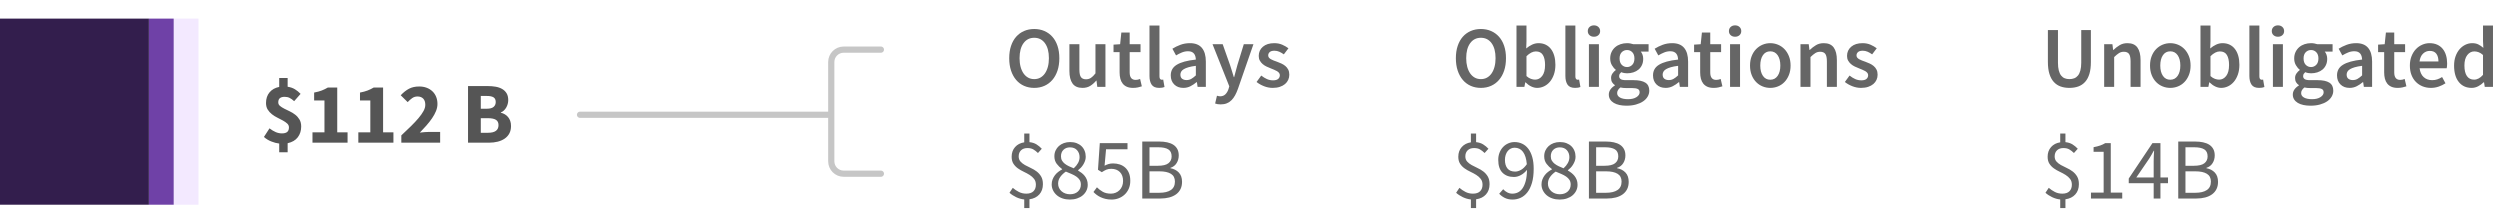
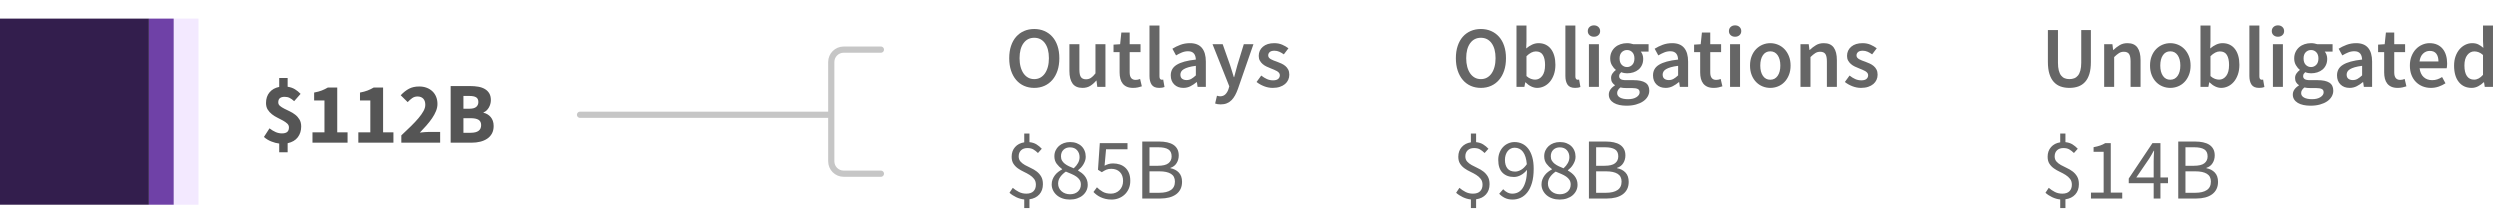
<svg xmlns="http://www.w3.org/2000/svg" width="403px" height="36px" viewBox="0 0 403 36" version="1.1">
  <g id="Viz-3-(v2)" stroke="none" stroke-width="1" fill="none" fill-rule="evenodd">
    <g id="Viz-3---SVG-Export-Outline" transform="translate(-279, -1696)">
      <g id="08.-phase-3.5-general" transform="translate(279, 1696)">
        <path d="M166.718,14.168 C167.315,14.168 167.861,14.058 168.356,13.839 C168.851,13.62 169.278,13.302 169.637,12.887 C169.996,12.472 170.274,11.97 170.47,11.382 C170.666,10.794 170.764,10.127 170.764,9.38 C170.764,8.643 170.666,7.982 170.47,7.399 C170.274,6.816 169.996,6.323 169.637,5.922 C169.278,5.521 168.851,5.213 168.356,4.998 C167.861,4.783 167.315,4.676 166.718,4.676 C166.121,4.676 165.575,4.783 165.08,4.998 C164.585,5.213 164.161,5.521 163.806,5.922 C163.451,6.323 163.176,6.816 162.98,7.399 C162.784,7.982 162.686,8.643 162.686,9.38 C162.686,10.127 162.784,10.794 162.98,11.382 C163.176,11.97 163.451,12.472 163.806,12.887 C164.161,13.302 164.585,13.62 165.08,13.839 C165.575,14.058 166.121,14.168 166.718,14.168 Z M166.718,12.754 C166.354,12.754 166.027,12.675 165.738,12.516 C165.449,12.357 165.201,12.131 164.996,11.837 C164.791,11.543 164.632,11.188 164.52,10.773 C164.408,10.358 164.352,9.893 164.352,9.38 C164.352,8.353 164.564,7.548 164.989,6.965 C165.414,6.382 165.99,6.09 166.718,6.09 C167.446,6.09 168.022,6.382 168.447,6.965 C168.872,7.548 169.084,8.353 169.084,9.38 C169.084,9.893 169.028,10.358 168.916,10.773 C168.804,11.188 168.645,11.543 168.44,11.837 C168.235,12.131 167.987,12.357 167.698,12.516 C167.409,12.675 167.082,12.754 166.718,12.754 Z M174.502,14.168 C174.978,14.168 175.391,14.061 175.741,13.846 C176.091,13.631 176.415,13.347 176.714,12.992 L176.714,12.992 L176.756,12.992 L176.882,14 L178.198,14 L178.198,7.126 L176.588,7.126 L176.588,11.83 C176.327,12.166 176.082,12.409 175.853,12.558 C175.624,12.707 175.361,12.782 175.062,12.782 C174.689,12.782 174.418,12.665 174.25,12.432 C174.082,12.199 173.998,11.797 173.998,11.228 L173.998,11.228 L173.998,7.126 L172.388,7.126 L172.388,11.438 C172.388,12.315 172.556,12.99 172.892,13.461 C173.228,13.932 173.765,14.168 174.502,14.168 Z M182.664,14.168 C182.935,14.168 183.189,14.142 183.427,14.091 C183.665,14.04 183.877,13.981 184.064,13.916 L184.064,13.916 L183.784,12.726 C183.681,12.773 183.567,12.81 183.441,12.838 C183.315,12.866 183.191,12.88 183.07,12.88 C182.426,12.88 182.104,12.479 182.104,11.676 L182.104,11.676 L182.104,8.4 L183.854,8.4 L183.854,7.126 L182.104,7.126 L182.104,5.25 L180.76,5.25 L180.564,7.126 L179.5,7.196 L179.5,8.4 L180.48,8.4 L180.48,11.676 C180.48,12.049 180.52,12.388 180.599,12.691 C180.678,12.994 180.804,13.256 180.977,13.475 C181.15,13.694 181.374,13.865 181.649,13.986 C181.924,14.107 182.263,14.168 182.664,14.168 Z M186.864,14.168 C187.219,14.168 187.503,14.121 187.718,14.028 L187.718,14.028 L187.508,12.824 C187.443,12.843 187.394,12.852 187.361,12.852 L187.361,12.852 L187.256,12.852 C187.172,12.852 187.093,12.812 187.018,12.733 C186.943,12.654 186.906,12.516 186.906,12.32 L186.906,12.32 L186.906,4.116 L185.296,4.116 L185.296,12.236 C185.296,12.833 185.413,13.305 185.646,13.65 C185.879,13.995 186.285,14.168 186.864,14.168 Z M190.756,14.168 C191.167,14.168 191.547,14.079 191.897,13.902 C192.247,13.725 192.576,13.505 192.884,13.244 L192.884,13.244 L192.94,13.244 L193.052,14 L194.382,14 L194.382,9.926 C194.382,8.965 194.17,8.23 193.745,7.721 C193.32,7.212 192.679,6.958 191.82,6.958 C191.269,6.958 190.756,7.047 190.28,7.224 C189.804,7.401 189.375,7.611 188.992,7.854 L188.992,7.854 L189.58,8.932 C189.888,8.745 190.203,8.587 190.525,8.456 C190.847,8.325 191.176,8.26 191.512,8.26 C191.745,8.26 191.941,8.295 192.1,8.365 C192.259,8.435 192.387,8.533 192.485,8.659 C192.583,8.785 192.653,8.93 192.695,9.093 C192.737,9.256 192.763,9.427 192.772,9.604 C192.063,9.679 191.454,9.786 190.945,9.926 C190.436,10.066 190.016,10.239 189.685,10.444 C189.354,10.649 189.111,10.894 188.957,11.179 C188.803,11.464 188.726,11.788 188.726,12.152 C188.726,12.759 188.913,13.246 189.286,13.615 C189.659,13.984 190.149,14.168 190.756,14.168 Z M191.274,12.908 C190.985,12.908 190.747,12.838 190.56,12.698 C190.373,12.558 190.28,12.334 190.28,12.026 C190.28,11.858 190.322,11.699 190.406,11.55 C190.49,11.401 190.63,11.268 190.826,11.151 C191.022,11.034 191.279,10.929 191.596,10.836 C191.913,10.743 192.305,10.668 192.772,10.612 L192.772,10.612 L192.772,12.152 C192.511,12.395 192.266,12.581 192.037,12.712 C191.808,12.843 191.554,12.908 191.274,12.908 Z M196.776,16.828 C197.149,16.828 197.478,16.77 197.763,16.653 C198.048,16.536 198.3,16.368 198.519,16.149 C198.738,15.93 198.932,15.666 199.1,15.358 C199.268,15.05 199.422,14.7 199.562,14.308 L199.562,14.308 L202.054,7.126 L200.5,7.126 L199.464,10.5 C199.38,10.808 199.294,11.128 199.205,11.459 C199.116,11.79 199.03,12.115 198.946,12.432 L198.946,12.432 L198.89,12.432 C198.787,12.105 198.687,11.776 198.589,11.445 C198.491,11.114 198.391,10.799 198.288,10.5 L198.288,10.5 L197.098,7.126 L195.46,7.126 L198.162,13.916 L198.036,14.35 C197.924,14.695 197.758,14.978 197.539,15.197 C197.32,15.416 197.028,15.526 196.664,15.526 C196.58,15.526 196.494,15.514 196.405,15.491 C196.316,15.468 196.239,15.447 196.174,15.428 L196.174,15.428 L195.88,16.688 C196.011,16.735 196.146,16.77 196.286,16.793 C196.426,16.816 196.589,16.828 196.776,16.828 Z M205.162,14.168 C205.591,14.168 205.974,14.112 206.31,14 C206.646,13.888 206.926,13.736 207.15,13.545 C207.374,13.354 207.544,13.13 207.661,12.873 C207.778,12.616 207.836,12.339 207.836,12.04 C207.836,11.723 207.778,11.45 207.661,11.221 C207.544,10.992 207.39,10.799 207.199,10.64 C207.008,10.481 206.795,10.348 206.562,10.241 C206.329,10.134 206.095,10.038 205.862,9.954 C205.675,9.889 205.496,9.823 205.323,9.758 C205.15,9.693 204.999,9.623 204.868,9.548 C204.737,9.473 204.632,9.387 204.553,9.289 C204.474,9.191 204.434,9.072 204.434,8.932 C204.434,8.717 204.516,8.538 204.679,8.393 C204.842,8.248 205.097,8.176 205.442,8.176 C205.713,8.176 205.972,8.23 206.219,8.337 C206.466,8.444 206.711,8.587 206.954,8.764 L206.954,8.764 L207.696,7.784 C207.416,7.569 207.085,7.378 206.702,7.21 C206.319,7.042 205.89,6.958 205.414,6.958 C204.639,6.958 204.028,7.149 203.58,7.532 C203.132,7.915 202.908,8.409 202.908,9.016 C202.908,9.305 202.966,9.555 203.083,9.765 C203.2,9.975 203.349,10.159 203.531,10.318 C203.713,10.477 203.921,10.612 204.154,10.724 C204.387,10.836 204.616,10.934 204.84,11.018 C205.017,11.093 205.195,11.165 205.372,11.235 C205.549,11.305 205.708,11.382 205.848,11.466 C205.988,11.55 206.1,11.646 206.184,11.753 C206.268,11.86 206.31,11.984 206.31,12.124 C206.31,12.367 206.221,12.565 206.044,12.719 C205.867,12.873 205.591,12.95 205.218,12.95 C204.863,12.95 204.534,12.882 204.231,12.747 C203.928,12.612 203.622,12.423 203.314,12.18 L203.314,12.18 L202.558,13.216 C202.894,13.487 203.293,13.713 203.755,13.895 C204.217,14.077 204.686,14.168 205.162,14.168 Z M165.948,33.54 L165.948,32.126 C166.62,32.033 167.15,31.771 167.537,31.342 C167.924,30.913 168.118,30.362 168.118,29.69 C168.118,29.186 168.022,28.773 167.831,28.451 C167.64,28.129 167.399,27.858 167.11,27.639 C166.821,27.42 166.506,27.233 166.165,27.079 C165.824,26.925 165.509,26.766 165.22,26.603 C164.931,26.44 164.69,26.251 164.499,26.036 C164.308,25.821 164.212,25.546 164.212,25.21 C164.212,24.799 164.338,24.473 164.59,24.23 C164.842,23.987 165.183,23.866 165.612,23.866 C165.995,23.866 166.31,23.936 166.557,24.076 C166.804,24.216 167.059,24.412 167.32,24.664 L167.32,24.664 L167.936,23.978 C167.684,23.707 167.402,23.474 167.089,23.278 C166.776,23.082 166.396,22.961 165.948,22.914 L165.948,22.914 L165.948,21.528 L165.108,21.528 L165.108,22.942 C164.492,23.035 164,23.29 163.631,23.705 C163.262,24.12 163.078,24.641 163.078,25.266 C163.078,25.723 163.174,26.099 163.365,26.393 C163.556,26.687 163.797,26.937 164.086,27.142 C164.375,27.347 164.69,27.529 165.031,27.688 C165.372,27.847 165.687,28.017 165.976,28.199 C166.265,28.381 166.506,28.596 166.697,28.843 C166.888,29.09 166.984,29.401 166.984,29.774 C166.984,30.213 166.856,30.563 166.599,30.824 C166.342,31.085 165.953,31.216 165.43,31.216 C165.001,31.216 164.606,31.125 164.247,30.943 C163.888,30.761 163.559,30.539 163.26,30.278 L163.26,30.278 L162.728,31.076 C163.027,31.347 163.386,31.582 163.806,31.783 C164.226,31.984 164.66,32.107 165.108,32.154 L165.108,32.154 L165.108,33.54 L165.948,33.54 Z M172.458,32.168 C172.887,32.168 173.279,32.107 173.634,31.986 C173.989,31.865 174.292,31.697 174.544,31.482 C174.796,31.267 174.992,31.015 175.132,30.726 C175.272,30.437 175.342,30.124 175.342,29.788 C175.342,29.489 175.298,29.223 175.209,28.99 C175.12,28.757 175.004,28.549 174.859,28.367 C174.714,28.185 174.549,28.022 174.362,27.877 C174.175,27.732 173.984,27.604 173.788,27.492 L173.788,27.492 L173.788,27.436 C173.928,27.333 174.07,27.207 174.215,27.058 C174.36,26.909 174.49,26.741 174.607,26.554 C174.724,26.367 174.822,26.167 174.901,25.952 C174.98,25.737 175.02,25.513 175.02,25.28 C175.02,24.935 174.962,24.615 174.845,24.321 C174.728,24.027 174.56,23.775 174.341,23.565 C174.122,23.355 173.858,23.192 173.55,23.075 C173.242,22.958 172.892,22.9 172.5,22.9 C172.136,22.9 171.8,22.956 171.492,23.068 C171.184,23.18 170.918,23.336 170.694,23.537 C170.47,23.738 170.293,23.978 170.162,24.258 C170.031,24.538 169.966,24.851 169.966,25.196 C169.966,25.672 170.092,26.076 170.344,26.407 C170.596,26.738 170.885,27.021 171.212,27.254 L171.212,27.254 L171.212,27.31 C170.997,27.422 170.79,27.555 170.589,27.709 C170.388,27.863 170.211,28.04 170.057,28.241 C169.903,28.442 169.777,28.666 169.679,28.913 C169.581,29.16 169.532,29.429 169.532,29.718 C169.532,30.073 169.607,30.399 169.756,30.698 C169.905,30.997 170.108,31.256 170.365,31.475 C170.622,31.694 170.93,31.865 171.289,31.986 C171.648,32.107 172.038,32.168 172.458,32.168 Z M173.088,27.128 C172.817,27.025 172.558,26.916 172.311,26.799 C172.064,26.682 171.844,26.549 171.653,26.4 C171.462,26.251 171.31,26.08 171.198,25.889 C171.086,25.698 171.03,25.467 171.03,25.196 C171.03,24.757 171.165,24.407 171.436,24.146 C171.707,23.885 172.052,23.754 172.472,23.754 C172.967,23.754 173.349,23.906 173.62,24.209 C173.891,24.512 174.026,24.888 174.026,25.336 C174.026,25.663 173.944,25.975 173.781,26.274 C173.618,26.573 173.387,26.857 173.088,27.128 Z M172.486,31.314 C172.215,31.314 171.963,31.272 171.73,31.188 C171.497,31.104 171.294,30.985 171.121,30.831 C170.948,30.677 170.813,30.497 170.715,30.292 C170.617,30.087 170.568,29.858 170.568,29.606 C170.568,29.195 170.687,28.829 170.925,28.507 C171.163,28.185 171.459,27.903 171.814,27.66 C172.131,27.791 172.437,27.919 172.731,28.045 C173.025,28.171 173.284,28.311 173.508,28.465 C173.732,28.619 173.909,28.799 174.04,29.004 C174.171,29.209 174.236,29.457 174.236,29.746 C174.236,30.213 174.075,30.591 173.753,30.88 C173.431,31.169 173.009,31.314 172.486,31.314 Z M179.192,32.168 C179.584,32.168 179.96,32.1 180.319,31.965 C180.678,31.83 180.998,31.634 181.278,31.377 C181.558,31.12 181.782,30.805 181.95,30.432 C182.118,30.059 182.202,29.629 182.202,29.144 C182.202,28.659 182.13,28.241 181.985,27.891 C181.84,27.541 181.642,27.252 181.39,27.023 C181.138,26.794 180.844,26.624 180.508,26.512 C180.172,26.4 179.813,26.344 179.43,26.344 C179.159,26.344 178.917,26.377 178.702,26.442 C178.487,26.507 178.273,26.596 178.058,26.708 L178.058,26.708 L178.296,24.062 L181.754,24.062 L181.754,23.068 L177.288,23.068 L176.994,27.366 L177.61,27.758 C177.881,27.581 178.126,27.445 178.345,27.352 C178.564,27.259 178.828,27.212 179.136,27.212 C179.715,27.212 180.177,27.385 180.522,27.73 C180.867,28.075 181.04,28.556 181.04,29.172 C181.04,29.48 180.989,29.76 180.886,30.012 C180.783,30.264 180.643,30.479 180.466,30.656 C180.289,30.833 180.081,30.971 179.843,31.069 C179.605,31.167 179.351,31.216 179.08,31.216 C178.557,31.216 178.116,31.113 177.757,30.908 C177.398,30.703 177.087,30.465 176.826,30.194 L176.826,30.194 L176.266,30.95 C176.415,31.109 176.586,31.26 176.777,31.405 C176.968,31.55 177.183,31.678 177.421,31.79 C177.659,31.902 177.925,31.993 178.219,32.063 C178.513,32.133 178.837,32.168 179.192,32.168 Z M187.06,32 C187.573,32 188.045,31.944 188.474,31.832 C188.903,31.72 189.272,31.552 189.58,31.328 C189.888,31.104 190.126,30.824 190.294,30.488 C190.462,30.152 190.546,29.76 190.546,29.312 C190.546,28.677 190.373,28.178 190.028,27.814 C189.683,27.45 189.23,27.217 188.67,27.114 L188.67,27.114 L188.67,27.058 C189.109,26.918 189.442,26.664 189.671,26.295 C189.9,25.926 190.014,25.513 190.014,25.056 C190.014,24.655 189.937,24.312 189.783,24.027 C189.629,23.742 189.414,23.511 189.139,23.334 C188.864,23.157 188.532,23.026 188.145,22.942 C187.758,22.858 187.331,22.816 186.864,22.816 L186.864,22.816 L184.134,22.816 L184.134,32 L187.06,32 Z M186.654,26.722 L185.296,26.722 L185.296,23.74 L186.71,23.74 C187.429,23.74 187.968,23.852 188.327,24.076 C188.686,24.3 188.866,24.678 188.866,25.21 C188.866,25.677 188.693,26.045 188.348,26.316 C188.003,26.587 187.438,26.722 186.654,26.722 L186.654,26.722 Z M186.892,31.076 L185.296,31.076 L185.296,27.618 L186.892,27.618 C187.704,27.618 188.325,27.751 188.754,28.017 C189.183,28.283 189.398,28.701 189.398,29.27 C189.398,29.886 189.179,30.341 188.74,30.635 C188.301,30.929 187.685,31.076 186.892,31.076 L186.892,31.076 Z" id="Outlays$85B" fill="#666666" fill-rule="nonzero" />
        <path d="M238.718,14.168 C239.315,14.168 239.861,14.058 240.356,13.839 C240.851,13.62 241.278,13.302 241.637,12.887 C241.996,12.472 242.274,11.97 242.47,11.382 C242.666,10.794 242.764,10.127 242.764,9.38 C242.764,8.643 242.666,7.982 242.47,7.399 C242.274,6.816 241.996,6.323 241.637,5.922 C241.278,5.521 240.851,5.213 240.356,4.998 C239.861,4.783 239.315,4.676 238.718,4.676 C238.121,4.676 237.575,4.783 237.08,4.998 C236.585,5.213 236.161,5.521 235.806,5.922 C235.451,6.323 235.176,6.816 234.98,7.399 C234.784,7.982 234.686,8.643 234.686,9.38 C234.686,10.127 234.784,10.794 234.98,11.382 C235.176,11.97 235.451,12.472 235.806,12.887 C236.161,13.302 236.585,13.62 237.08,13.839 C237.575,14.058 238.121,14.168 238.718,14.168 Z M238.718,12.754 C238.354,12.754 238.027,12.675 237.738,12.516 C237.449,12.357 237.201,12.131 236.996,11.837 C236.791,11.543 236.632,11.188 236.52,10.773 C236.408,10.358 236.352,9.893 236.352,9.38 C236.352,8.353 236.564,7.548 236.989,6.965 C237.414,6.382 237.99,6.09 238.718,6.09 C239.446,6.09 240.022,6.382 240.447,6.965 C240.872,7.548 241.084,8.353 241.084,9.38 C241.084,9.893 241.028,10.358 240.916,10.773 C240.804,11.188 240.645,11.543 240.44,11.837 C240.235,12.131 239.987,12.357 239.698,12.516 C239.409,12.675 239.082,12.754 238.718,12.754 Z M247.79,14.168 C248.173,14.168 248.541,14.084 248.896,13.916 C249.251,13.748 249.563,13.505 249.834,13.188 C250.105,12.871 250.322,12.481 250.485,12.019 C250.648,11.557 250.73,11.032 250.73,10.444 C250.73,9.912 250.669,9.431 250.548,9.002 C250.427,8.573 250.249,8.206 250.016,7.903 C249.783,7.6 249.498,7.366 249.162,7.203 C248.826,7.04 248.443,6.958 248.014,6.958 C247.659,6.958 247.312,7.037 246.971,7.196 C246.63,7.355 246.315,7.56 246.026,7.812 L246.026,7.812 L246.068,6.664 L246.068,4.116 L244.458,4.116 L244.458,14 L245.732,14 L245.872,13.272 L245.914,13.272 C246.203,13.561 246.509,13.783 246.831,13.937 C247.153,14.091 247.473,14.168 247.79,14.168 Z M247.454,12.838 C247.249,12.838 247.027,12.796 246.789,12.712 C246.551,12.628 246.311,12.479 246.068,12.264 L246.068,12.264 L246.068,9.058 C246.591,8.545 247.095,8.288 247.58,8.288 C248.103,8.288 248.481,8.479 248.714,8.862 C248.947,9.245 249.064,9.781 249.064,10.472 C249.064,11.256 248.91,11.846 248.602,12.243 C248.294,12.64 247.911,12.838 247.454,12.838 Z M253.908,14.168 C254.263,14.168 254.547,14.121 254.762,14.028 L254.762,14.028 L254.552,12.824 C254.487,12.843 254.438,12.852 254.405,12.852 L254.405,12.852 L254.3,12.852 C254.216,12.852 254.137,12.812 254.062,12.733 C253.987,12.654 253.95,12.516 253.95,12.32 L253.95,12.32 L253.95,4.116 L252.34,4.116 L252.34,12.236 C252.34,12.833 252.457,13.305 252.69,13.65 C252.923,13.995 253.329,14.168 253.908,14.168 Z M256.946,5.922 C257.235,5.922 257.473,5.838 257.66,5.67 C257.847,5.502 257.94,5.283 257.94,5.012 C257.94,4.741 257.847,4.52 257.66,4.347 C257.473,4.174 257.235,4.088 256.946,4.088 C256.657,4.088 256.419,4.174 256.232,4.347 C256.045,4.52 255.952,4.741 255.952,5.012 C255.952,5.283 256.045,5.502 256.232,5.67 C256.419,5.838 256.657,5.922 256.946,5.922 Z M257.744,14 L257.744,7.126 L256.134,7.126 L256.134,14 L257.744,14 Z M262.196,17.038 C262.756,17.038 263.262,16.975 263.715,16.849 C264.168,16.723 264.553,16.553 264.87,16.338 C265.187,16.123 265.432,15.867 265.605,15.568 C265.778,15.269 265.864,14.952 265.864,14.616 C265.864,14.019 265.652,13.587 265.227,13.321 C264.802,13.055 264.175,12.922 263.344,12.922 L263.344,12.922 L262.126,12.922 C261.706,12.922 261.414,12.866 261.251,12.754 C261.088,12.642 261.006,12.488 261.006,12.292 C261.006,12.133 261.036,12.007 261.097,11.914 C261.158,11.821 261.239,11.727 261.342,11.634 C261.501,11.699 261.659,11.746 261.818,11.774 C261.977,11.802 262.131,11.816 262.28,11.816 C262.644,11.816 262.985,11.765 263.302,11.662 C263.619,11.559 263.895,11.41 264.128,11.214 C264.361,11.018 264.546,10.775 264.681,10.486 C264.816,10.197 264.884,9.861 264.884,9.478 C264.884,9.235 264.847,9.014 264.772,8.813 C264.697,8.612 264.604,8.447 264.492,8.316 L264.492,8.316 L265.752,8.316 L265.752,7.126 L263.288,7.126 C263.148,7.079 262.992,7.04 262.819,7.007 C262.646,6.974 262.467,6.958 262.28,6.958 C261.916,6.958 261.571,7.012 261.244,7.119 C260.917,7.226 260.63,7.385 260.383,7.595 C260.136,7.805 259.937,8.064 259.788,8.372 C259.639,8.68 259.564,9.03 259.564,9.422 C259.564,9.833 259.655,10.194 259.837,10.507 C260.019,10.82 260.227,11.065 260.46,11.242 L260.46,11.242 L260.46,11.298 C260.264,11.438 260.089,11.618 259.935,11.837 C259.781,12.056 259.704,12.301 259.704,12.572 C259.704,12.852 259.762,13.085 259.879,13.272 C259.996,13.459 260.143,13.608 260.32,13.72 L260.32,13.72 L260.32,13.776 C260.003,13.972 259.76,14.194 259.592,14.441 C259.424,14.688 259.34,14.957 259.34,15.246 C259.34,15.545 259.412,15.806 259.557,16.03 C259.702,16.254 259.9,16.441 260.152,16.59 C260.404,16.739 260.705,16.851 261.055,16.926 C261.405,17.001 261.785,17.038 262.196,17.038 Z M262.28,10.808 C261.944,10.808 261.659,10.689 261.426,10.451 C261.193,10.213 261.076,9.87 261.076,9.422 C261.076,8.983 261.193,8.647 261.426,8.414 C261.659,8.181 261.944,8.064 262.28,8.064 C262.616,8.064 262.898,8.183 263.127,8.421 C263.356,8.659 263.47,8.993 263.47,9.422 C263.47,9.87 263.353,10.213 263.12,10.451 C262.887,10.689 262.607,10.808 262.28,10.808 Z M262.448,15.988 C261.897,15.988 261.466,15.902 261.153,15.729 C260.84,15.556 260.684,15.316 260.684,15.008 C260.684,14.672 260.861,14.369 261.216,14.098 C261.468,14.163 261.781,14.196 262.154,14.196 L262.154,14.196 L263.092,14.196 C263.484,14.196 263.785,14.243 263.995,14.336 C264.205,14.429 264.31,14.611 264.31,14.882 C264.31,15.181 264.14,15.44 263.799,15.659 C263.458,15.878 263.008,15.988 262.448,15.988 Z M268.496,14.168 C268.907,14.168 269.287,14.079 269.637,13.902 C269.987,13.725 270.316,13.505 270.624,13.244 L270.624,13.244 L270.68,13.244 L270.792,14 L272.122,14 L272.122,9.926 C272.122,8.965 271.91,8.23 271.485,7.721 C271.06,7.212 270.419,6.958 269.56,6.958 C269.009,6.958 268.496,7.047 268.02,7.224 C267.544,7.401 267.115,7.611 266.732,7.854 L266.732,7.854 L267.32,8.932 C267.628,8.745 267.943,8.587 268.265,8.456 C268.587,8.325 268.916,8.26 269.252,8.26 C269.485,8.26 269.681,8.295 269.84,8.365 C269.999,8.435 270.127,8.533 270.225,8.659 C270.323,8.785 270.393,8.93 270.435,9.093 C270.477,9.256 270.503,9.427 270.512,9.604 C269.803,9.679 269.194,9.786 268.685,9.926 C268.176,10.066 267.756,10.239 267.425,10.444 C267.094,10.649 266.851,10.894 266.697,11.179 C266.543,11.464 266.466,11.788 266.466,12.152 C266.466,12.759 266.653,13.246 267.026,13.615 C267.399,13.984 267.889,14.168 268.496,14.168 Z M269.014,12.908 C268.725,12.908 268.487,12.838 268.3,12.698 C268.113,12.558 268.02,12.334 268.02,12.026 C268.02,11.858 268.062,11.699 268.146,11.55 C268.23,11.401 268.37,11.268 268.566,11.151 C268.762,11.034 269.019,10.929 269.336,10.836 C269.653,10.743 270.045,10.668 270.512,10.612 L270.512,10.612 L270.512,12.152 C270.251,12.395 270.006,12.581 269.777,12.712 C269.548,12.843 269.294,12.908 269.014,12.908 Z M276.252,14.168 C276.523,14.168 276.777,14.142 277.015,14.091 C277.253,14.04 277.465,13.981 277.652,13.916 L277.652,13.916 L277.372,12.726 C277.269,12.773 277.155,12.81 277.029,12.838 C276.903,12.866 276.779,12.88 276.658,12.88 C276.014,12.88 275.692,12.479 275.692,11.676 L275.692,11.676 L275.692,8.4 L277.442,8.4 L277.442,7.126 L275.692,7.126 L275.692,5.25 L274.348,5.25 L274.152,7.126 L273.088,7.196 L273.088,8.4 L274.068,8.4 L274.068,11.676 C274.068,12.049 274.108,12.388 274.187,12.691 C274.266,12.994 274.392,13.256 274.565,13.475 C274.738,13.694 274.962,13.865 275.237,13.986 C275.512,14.107 275.851,14.168 276.252,14.168 Z M279.696,5.922 C279.985,5.922 280.223,5.838 280.41,5.67 C280.597,5.502 280.69,5.283 280.69,5.012 C280.69,4.741 280.597,4.52 280.41,4.347 C280.223,4.174 279.985,4.088 279.696,4.088 C279.407,4.088 279.169,4.174 278.982,4.347 C278.795,4.52 278.702,4.741 278.702,5.012 C278.702,5.283 278.795,5.502 278.982,5.67 C279.169,5.838 279.407,5.922 279.696,5.922 Z M280.494,14 L280.494,7.126 L278.884,7.126 L278.884,14 L280.494,14 Z M285.366,14.168 C285.795,14.168 286.208,14.089 286.605,13.93 C287.002,13.771 287.349,13.538 287.648,13.23 C287.947,12.922 288.187,12.544 288.369,12.096 C288.551,11.648 288.642,11.139 288.642,10.57 C288.642,10.001 288.551,9.492 288.369,9.044 C288.187,8.596 287.947,8.218 287.648,7.91 C287.349,7.602 287.002,7.366 286.605,7.203 C286.208,7.04 285.795,6.958 285.366,6.958 C284.937,6.958 284.526,7.04 284.134,7.203 C283.742,7.366 283.394,7.602 283.091,7.91 C282.788,8.218 282.547,8.596 282.37,9.044 C282.193,9.492 282.104,10.001 282.104,10.57 C282.104,11.139 282.193,11.648 282.37,12.096 C282.547,12.544 282.788,12.922 283.091,13.23 C283.394,13.538 283.742,13.771 284.134,13.93 C284.526,14.089 284.937,14.168 285.366,14.168 Z M285.366,12.852 C284.862,12.852 284.468,12.644 284.183,12.229 C283.898,11.814 283.756,11.261 283.756,10.57 C283.756,9.87 283.898,9.312 284.183,8.897 C284.468,8.482 284.862,8.274 285.366,8.274 C285.87,8.274 286.267,8.482 286.556,8.897 C286.845,9.312 286.99,9.87 286.99,10.57 C286.99,11.261 286.845,11.814 286.556,12.229 C286.267,12.644 285.87,12.852 285.366,12.852 Z M291.848,14 L291.848,9.198 C292.137,8.918 292.396,8.706 292.625,8.561 C292.854,8.416 293.117,8.344 293.416,8.344 C293.799,8.344 294.074,8.461 294.242,8.694 C294.41,8.927 294.494,9.329 294.494,9.898 L294.494,9.898 L294.494,14 L296.104,14 L296.104,9.688 C296.104,8.811 295.936,8.136 295.6,7.665 C295.264,7.194 294.727,6.958 293.99,6.958 C293.514,6.958 293.096,7.065 292.737,7.28 C292.378,7.495 292.044,7.751 291.736,8.05 L291.736,8.05 L291.68,8.05 L291.568,7.126 L290.238,7.126 L290.238,14 L291.848,14 Z M299.996,14.168 C300.425,14.168 300.808,14.112 301.144,14 C301.48,13.888 301.76,13.736 301.984,13.545 C302.208,13.354 302.378,13.13 302.495,12.873 C302.612,12.616 302.67,12.339 302.67,12.04 C302.67,11.723 302.612,11.45 302.495,11.221 C302.378,10.992 302.224,10.799 302.033,10.64 C301.842,10.481 301.629,10.348 301.396,10.241 C301.163,10.134 300.929,10.038 300.696,9.954 C300.509,9.889 300.33,9.823 300.157,9.758 C299.984,9.693 299.833,9.623 299.702,9.548 C299.571,9.473 299.466,9.387 299.387,9.289 C299.308,9.191 299.268,9.072 299.268,8.932 C299.268,8.717 299.35,8.538 299.513,8.393 C299.676,8.248 299.931,8.176 300.276,8.176 C300.547,8.176 300.806,8.23 301.053,8.337 C301.3,8.444 301.545,8.587 301.788,8.764 L301.788,8.764 L302.53,7.784 C302.25,7.569 301.919,7.378 301.536,7.21 C301.153,7.042 300.724,6.958 300.248,6.958 C299.473,6.958 298.862,7.149 298.414,7.532 C297.966,7.915 297.742,8.409 297.742,9.016 C297.742,9.305 297.8,9.555 297.917,9.765 C298.034,9.975 298.183,10.159 298.365,10.318 C298.547,10.477 298.755,10.612 298.988,10.724 C299.221,10.836 299.45,10.934 299.674,11.018 C299.851,11.093 300.029,11.165 300.206,11.235 C300.383,11.305 300.542,11.382 300.682,11.466 C300.822,11.55 300.934,11.646 301.018,11.753 C301.102,11.86 301.144,11.984 301.144,12.124 C301.144,12.367 301.055,12.565 300.878,12.719 C300.701,12.873 300.425,12.95 300.052,12.95 C299.697,12.95 299.368,12.882 299.065,12.747 C298.762,12.612 298.456,12.423 298.148,12.18 L298.148,12.18 L297.392,13.216 C297.728,13.487 298.127,13.713 298.589,13.895 C299.051,14.077 299.52,14.168 299.996,14.168 Z M237.948,33.54 L237.948,32.126 C238.62,32.033 239.15,31.771 239.537,31.342 C239.924,30.913 240.118,30.362 240.118,29.69 C240.118,29.186 240.022,28.773 239.831,28.451 C239.64,28.129 239.399,27.858 239.11,27.639 C238.821,27.42 238.506,27.233 238.165,27.079 C237.824,26.925 237.509,26.766 237.22,26.603 C236.931,26.44 236.69,26.251 236.499,26.036 C236.308,25.821 236.212,25.546 236.212,25.21 C236.212,24.799 236.338,24.473 236.59,24.23 C236.842,23.987 237.183,23.866 237.612,23.866 C237.995,23.866 238.31,23.936 238.557,24.076 C238.804,24.216 239.059,24.412 239.32,24.664 L239.32,24.664 L239.936,23.978 C239.684,23.707 239.402,23.474 239.089,23.278 C238.776,23.082 238.396,22.961 237.948,22.914 L237.948,22.914 L237.948,21.528 L237.108,21.528 L237.108,22.942 C236.492,23.035 236,23.29 235.631,23.705 C235.262,24.12 235.078,24.641 235.078,25.266 C235.078,25.723 235.174,26.099 235.365,26.393 C235.556,26.687 235.797,26.937 236.086,27.142 C236.375,27.347 236.69,27.529 237.031,27.688 C237.372,27.847 237.687,28.017 237.976,28.199 C238.265,28.381 238.506,28.596 238.697,28.843 C238.888,29.09 238.984,29.401 238.984,29.774 C238.984,30.213 238.856,30.563 238.599,30.824 C238.342,31.085 237.953,31.216 237.43,31.216 C237.001,31.216 236.606,31.125 236.247,30.943 C235.888,30.761 235.559,30.539 235.26,30.278 L235.26,30.278 L234.728,31.076 C235.027,31.347 235.386,31.582 235.806,31.783 C236.226,31.984 236.66,32.107 237.108,32.154 L237.108,32.154 L237.108,33.54 L237.948,33.54 Z M243.828,32.168 C244.276,32.168 244.703,32.077 245.109,31.895 C245.515,31.713 245.877,31.424 246.194,31.027 C246.511,30.63 246.763,30.117 246.95,29.487 C247.137,28.857 247.23,28.094 247.23,27.198 C247.23,26.479 247.153,25.852 246.999,25.315 C246.845,24.778 246.63,24.33 246.355,23.971 C246.08,23.612 245.753,23.343 245.375,23.166 C244.997,22.989 244.589,22.9 244.15,22.9 C243.795,22.9 243.457,22.97 243.135,23.11 C242.813,23.25 242.533,23.446 242.295,23.698 C242.057,23.95 241.868,24.251 241.728,24.601 C241.588,24.951 241.518,25.341 241.518,25.77 C241.518,26.694 241.747,27.385 242.204,27.842 C242.661,28.299 243.277,28.528 244.052,28.528 C244.425,28.528 244.799,28.425 245.172,28.22 C245.545,28.015 245.872,27.735 246.152,27.38 C246.143,28.099 246.073,28.701 245.942,29.186 C245.811,29.671 245.639,30.066 245.424,30.369 C245.209,30.672 244.962,30.889 244.682,31.02 C244.402,31.151 244.103,31.216 243.786,31.216 C243.506,31.216 243.238,31.151 242.981,31.02 C242.724,30.889 242.503,30.717 242.316,30.502 L242.316,30.502 L241.672,31.23 C241.915,31.501 242.216,31.725 242.575,31.902 C242.934,32.079 243.352,32.168 243.828,32.168 Z M244.248,27.66 C243.688,27.66 243.273,27.492 243.002,27.156 C242.731,26.82 242.596,26.358 242.596,25.77 C242.596,25.481 242.636,25.215 242.715,24.972 C242.794,24.729 242.904,24.522 243.044,24.349 C243.184,24.176 243.35,24.043 243.541,23.95 C243.732,23.857 243.935,23.81 244.15,23.81 C244.719,23.81 245.172,24.034 245.508,24.482 C245.844,24.93 246.049,25.593 246.124,26.47 C245.835,26.89 245.524,27.193 245.193,27.38 C244.862,27.567 244.547,27.66 244.248,27.66 Z M251.416,32.168 C251.845,32.168 252.237,32.107 252.592,31.986 C252.947,31.865 253.25,31.697 253.502,31.482 C253.754,31.267 253.95,31.015 254.09,30.726 C254.23,30.437 254.3,30.124 254.3,29.788 C254.3,29.489 254.256,29.223 254.167,28.99 C254.078,28.757 253.962,28.549 253.817,28.367 C253.672,28.185 253.507,28.022 253.32,27.877 C253.133,27.732 252.942,27.604 252.746,27.492 L252.746,27.492 L252.746,27.436 C252.886,27.333 253.028,27.207 253.173,27.058 C253.318,26.909 253.448,26.741 253.565,26.554 C253.682,26.367 253.78,26.167 253.859,25.952 C253.938,25.737 253.978,25.513 253.978,25.28 C253.978,24.935 253.92,24.615 253.803,24.321 C253.686,24.027 253.518,23.775 253.299,23.565 C253.08,23.355 252.816,23.192 252.508,23.075 C252.2,22.958 251.85,22.9 251.458,22.9 C251.094,22.9 250.758,22.956 250.45,23.068 C250.142,23.18 249.876,23.336 249.652,23.537 C249.428,23.738 249.251,23.978 249.12,24.258 C248.989,24.538 248.924,24.851 248.924,25.196 C248.924,25.672 249.05,26.076 249.302,26.407 C249.554,26.738 249.843,27.021 250.17,27.254 L250.17,27.254 L250.17,27.31 C249.955,27.422 249.748,27.555 249.547,27.709 C249.346,27.863 249.169,28.04 249.015,28.241 C248.861,28.442 248.735,28.666 248.637,28.913 C248.539,29.16 248.49,29.429 248.49,29.718 C248.49,30.073 248.565,30.399 248.714,30.698 C248.863,30.997 249.066,31.256 249.323,31.475 C249.58,31.694 249.888,31.865 250.247,31.986 C250.606,32.107 250.996,32.168 251.416,32.168 Z M252.046,27.128 C251.775,27.025 251.516,26.916 251.269,26.799 C251.022,26.682 250.802,26.549 250.611,26.4 C250.42,26.251 250.268,26.08 250.156,25.889 C250.044,25.698 249.988,25.467 249.988,25.196 C249.988,24.757 250.123,24.407 250.394,24.146 C250.665,23.885 251.01,23.754 251.43,23.754 C251.925,23.754 252.307,23.906 252.578,24.209 C252.849,24.512 252.984,24.888 252.984,25.336 C252.984,25.663 252.902,25.975 252.739,26.274 C252.576,26.573 252.345,26.857 252.046,27.128 Z M251.444,31.314 C251.173,31.314 250.921,31.272 250.688,31.188 C250.455,31.104 250.252,30.985 250.079,30.831 C249.906,30.677 249.771,30.497 249.673,30.292 C249.575,30.087 249.526,29.858 249.526,29.606 C249.526,29.195 249.645,28.829 249.883,28.507 C250.121,28.185 250.417,27.903 250.772,27.66 C251.089,27.791 251.395,27.919 251.689,28.045 C251.983,28.171 252.242,28.311 252.466,28.465 C252.69,28.619 252.867,28.799 252.998,29.004 C253.129,29.209 253.194,29.457 253.194,29.746 C253.194,30.213 253.033,30.591 252.711,30.88 C252.389,31.169 251.967,31.314 251.444,31.314 Z M259.06,32 C259.573,32 260.045,31.944 260.474,31.832 C260.903,31.72 261.272,31.552 261.58,31.328 C261.888,31.104 262.126,30.824 262.294,30.488 C262.462,30.152 262.546,29.76 262.546,29.312 C262.546,28.677 262.373,28.178 262.028,27.814 C261.683,27.45 261.23,27.217 260.67,27.114 L260.67,27.114 L260.67,27.058 C261.109,26.918 261.442,26.664 261.671,26.295 C261.9,25.926 262.014,25.513 262.014,25.056 C262.014,24.655 261.937,24.312 261.783,24.027 C261.629,23.742 261.414,23.511 261.139,23.334 C260.864,23.157 260.532,23.026 260.145,22.942 C259.758,22.858 259.331,22.816 258.864,22.816 L258.864,22.816 L256.134,22.816 L256.134,32 L259.06,32 Z M258.654,26.722 L257.296,26.722 L257.296,23.74 L258.71,23.74 C259.429,23.74 259.968,23.852 260.327,24.076 C260.686,24.3 260.866,24.678 260.866,25.21 C260.866,25.677 260.693,26.045 260.348,26.316 C260.003,26.587 259.438,26.722 258.654,26.722 L258.654,26.722 Z M258.892,31.076 L257.296,31.076 L257.296,27.618 L258.892,27.618 C259.704,27.618 260.325,27.751 260.754,28.017 C261.183,28.283 261.398,28.701 261.398,29.27 C261.398,29.886 261.179,30.341 260.74,30.635 C260.301,30.929 259.685,31.076 258.892,31.076 L258.892,31.076 Z" id="Obligations$98B" fill="#666666" fill-rule="nonzero" />
        <path d="M333.592,14.168 C334.124,14.168 334.602,14.091 335.027,13.937 C335.452,13.783 335.816,13.538 336.119,13.202 C336.422,12.866 336.653,12.434 336.812,11.907 C336.971,11.38 337.05,10.738 337.05,9.982 L337.05,9.982 L337.05,4.844 L335.496,4.844 L335.496,10.108 C335.496,10.603 335.449,11.02 335.356,11.361 C335.263,11.702 335.132,11.975 334.964,12.18 C334.796,12.385 334.595,12.532 334.362,12.621 C334.129,12.71 333.872,12.754 333.592,12.754 C333.312,12.754 333.06,12.71 332.836,12.621 C332.612,12.532 332.418,12.385 332.255,12.18 C332.092,11.975 331.966,11.702 331.877,11.361 C331.788,11.02 331.744,10.603 331.744,10.108 L331.744,10.108 L331.744,4.844 L330.12,4.844 L330.12,9.982 C330.12,10.738 330.202,11.38 330.365,11.907 C330.528,12.434 330.762,12.866 331.065,13.202 C331.368,13.538 331.732,13.783 332.157,13.937 C332.582,14.091 333.06,14.168 333.592,14.168 Z M340.802,14 L340.802,9.198 C341.091,8.918 341.35,8.706 341.579,8.561 C341.808,8.416 342.071,8.344 342.37,8.344 C342.753,8.344 343.028,8.461 343.196,8.694 C343.364,8.927 343.448,9.329 343.448,9.898 L343.448,9.898 L343.448,14 L345.058,14 L345.058,9.688 C345.058,8.811 344.89,8.136 344.554,7.665 C344.218,7.194 343.681,6.958 342.944,6.958 C342.468,6.958 342.05,7.065 341.691,7.28 C341.332,7.495 340.998,7.751 340.69,8.05 L340.69,8.05 L340.634,8.05 L340.522,7.126 L339.192,7.126 L339.192,14 L340.802,14 Z M349.846,14.168 C350.275,14.168 350.688,14.089 351.085,13.93 C351.482,13.771 351.829,13.538 352.128,13.23 C352.427,12.922 352.667,12.544 352.849,12.096 C353.031,11.648 353.122,11.139 353.122,10.57 C353.122,10.001 353.031,9.492 352.849,9.044 C352.667,8.596 352.427,8.218 352.128,7.91 C351.829,7.602 351.482,7.366 351.085,7.203 C350.688,7.04 350.275,6.958 349.846,6.958 C349.417,6.958 349.006,7.04 348.614,7.203 C348.222,7.366 347.874,7.602 347.571,7.91 C347.268,8.218 347.027,8.596 346.85,9.044 C346.673,9.492 346.584,10.001 346.584,10.57 C346.584,11.139 346.673,11.648 346.85,12.096 C347.027,12.544 347.268,12.922 347.571,13.23 C347.874,13.538 348.222,13.771 348.614,13.93 C349.006,14.089 349.417,14.168 349.846,14.168 Z M349.846,12.852 C349.342,12.852 348.948,12.644 348.663,12.229 C348.378,11.814 348.236,11.261 348.236,10.57 C348.236,9.87 348.378,9.312 348.663,8.897 C348.948,8.482 349.342,8.274 349.846,8.274 C350.35,8.274 350.747,8.482 351.036,8.897 C351.325,9.312 351.47,9.87 351.47,10.57 C351.47,11.261 351.325,11.814 351.036,12.229 C350.747,12.644 350.35,12.852 349.846,12.852 Z M358.05,14.168 C358.433,14.168 358.801,14.084 359.156,13.916 C359.511,13.748 359.823,13.505 360.094,13.188 C360.365,12.871 360.582,12.481 360.745,12.019 C360.908,11.557 360.99,11.032 360.99,10.444 C360.99,9.912 360.929,9.431 360.808,9.002 C360.687,8.573 360.509,8.206 360.276,7.903 C360.043,7.6 359.758,7.366 359.422,7.203 C359.086,7.04 358.703,6.958 358.274,6.958 C357.919,6.958 357.572,7.037 357.231,7.196 C356.89,7.355 356.575,7.56 356.286,7.812 L356.286,7.812 L356.328,6.664 L356.328,4.116 L354.718,4.116 L354.718,14 L355.992,14 L356.132,13.272 L356.174,13.272 C356.463,13.561 356.769,13.783 357.091,13.937 C357.413,14.091 357.733,14.168 358.05,14.168 Z M357.714,12.838 C357.509,12.838 357.287,12.796 357.049,12.712 C356.811,12.628 356.571,12.479 356.328,12.264 L356.328,12.264 L356.328,9.058 C356.851,8.545 357.355,8.288 357.84,8.288 C358.363,8.288 358.741,8.479 358.974,8.862 C359.207,9.245 359.324,9.781 359.324,10.472 C359.324,11.256 359.17,11.846 358.862,12.243 C358.554,12.64 358.171,12.838 357.714,12.838 Z M364.168,14.168 C364.523,14.168 364.807,14.121 365.022,14.028 L365.022,14.028 L364.812,12.824 C364.747,12.843 364.698,12.852 364.665,12.852 L364.665,12.852 L364.56,12.852 C364.476,12.852 364.397,12.812 364.322,12.733 C364.247,12.654 364.21,12.516 364.21,12.32 L364.21,12.32 L364.21,4.116 L362.6,4.116 L362.6,12.236 C362.6,12.833 362.717,13.305 362.95,13.65 C363.183,13.995 363.589,14.168 364.168,14.168 Z M367.206,5.922 C367.495,5.922 367.733,5.838 367.92,5.67 C368.107,5.502 368.2,5.283 368.2,5.012 C368.2,4.741 368.107,4.52 367.92,4.347 C367.733,4.174 367.495,4.088 367.206,4.088 C366.917,4.088 366.679,4.174 366.492,4.347 C366.305,4.52 366.212,4.741 366.212,5.012 C366.212,5.283 366.305,5.502 366.492,5.67 C366.679,5.838 366.917,5.922 367.206,5.922 Z M368.004,14 L368.004,7.126 L366.394,7.126 L366.394,14 L368.004,14 Z M372.456,17.038 C373.016,17.038 373.522,16.975 373.975,16.849 C374.428,16.723 374.813,16.553 375.13,16.338 C375.447,16.123 375.692,15.867 375.865,15.568 C376.038,15.269 376.124,14.952 376.124,14.616 C376.124,14.019 375.912,13.587 375.487,13.321 C375.062,13.055 374.435,12.922 373.604,12.922 L373.604,12.922 L372.386,12.922 C371.966,12.922 371.674,12.866 371.511,12.754 C371.348,12.642 371.266,12.488 371.266,12.292 C371.266,12.133 371.296,12.007 371.357,11.914 C371.418,11.821 371.499,11.727 371.602,11.634 C371.761,11.699 371.919,11.746 372.078,11.774 C372.237,11.802 372.391,11.816 372.54,11.816 C372.904,11.816 373.245,11.765 373.562,11.662 C373.879,11.559 374.155,11.41 374.388,11.214 C374.621,11.018 374.806,10.775 374.941,10.486 C375.076,10.197 375.144,9.861 375.144,9.478 C375.144,9.235 375.107,9.014 375.032,8.813 C374.957,8.612 374.864,8.447 374.752,8.316 L374.752,8.316 L376.012,8.316 L376.012,7.126 L373.548,7.126 C373.408,7.079 373.252,7.04 373.079,7.007 C372.906,6.974 372.727,6.958 372.54,6.958 C372.176,6.958 371.831,7.012 371.504,7.119 C371.177,7.226 370.89,7.385 370.643,7.595 C370.396,7.805 370.197,8.064 370.048,8.372 C369.899,8.68 369.824,9.03 369.824,9.422 C369.824,9.833 369.915,10.194 370.097,10.507 C370.279,10.82 370.487,11.065 370.72,11.242 L370.72,11.242 L370.72,11.298 C370.524,11.438 370.349,11.618 370.195,11.837 C370.041,12.056 369.964,12.301 369.964,12.572 C369.964,12.852 370.022,13.085 370.139,13.272 C370.256,13.459 370.403,13.608 370.58,13.72 L370.58,13.72 L370.58,13.776 C370.263,13.972 370.02,14.194 369.852,14.441 C369.684,14.688 369.6,14.957 369.6,15.246 C369.6,15.545 369.672,15.806 369.817,16.03 C369.962,16.254 370.16,16.441 370.412,16.59 C370.664,16.739 370.965,16.851 371.315,16.926 C371.665,17.001 372.045,17.038 372.456,17.038 Z M372.54,10.808 C372.204,10.808 371.919,10.689 371.686,10.451 C371.453,10.213 371.336,9.87 371.336,9.422 C371.336,8.983 371.453,8.647 371.686,8.414 C371.919,8.181 372.204,8.064 372.54,8.064 C372.876,8.064 373.158,8.183 373.387,8.421 C373.616,8.659 373.73,8.993 373.73,9.422 C373.73,9.87 373.613,10.213 373.38,10.451 C373.147,10.689 372.867,10.808 372.54,10.808 Z M372.708,15.988 C372.157,15.988 371.726,15.902 371.413,15.729 C371.1,15.556 370.944,15.316 370.944,15.008 C370.944,14.672 371.121,14.369 371.476,14.098 C371.728,14.163 372.041,14.196 372.414,14.196 L372.414,14.196 L373.352,14.196 C373.744,14.196 374.045,14.243 374.255,14.336 C374.465,14.429 374.57,14.611 374.57,14.882 C374.57,15.181 374.4,15.44 374.059,15.659 C373.718,15.878 373.268,15.988 372.708,15.988 Z M378.756,14.168 C379.167,14.168 379.547,14.079 379.897,13.902 C380.247,13.725 380.576,13.505 380.884,13.244 L380.884,13.244 L380.94,13.244 L381.052,14 L382.382,14 L382.382,9.926 C382.382,8.965 382.17,8.23 381.745,7.721 C381.32,7.212 380.679,6.958 379.82,6.958 C379.269,6.958 378.756,7.047 378.28,7.224 C377.804,7.401 377.375,7.611 376.992,7.854 L376.992,7.854 L377.58,8.932 C377.888,8.745 378.203,8.587 378.525,8.456 C378.847,8.325 379.176,8.26 379.512,8.26 C379.745,8.26 379.941,8.295 380.1,8.365 C380.259,8.435 380.387,8.533 380.485,8.659 C380.583,8.785 380.653,8.93 380.695,9.093 C380.737,9.256 380.763,9.427 380.772,9.604 C380.063,9.679 379.454,9.786 378.945,9.926 C378.436,10.066 378.016,10.239 377.685,10.444 C377.354,10.649 377.111,10.894 376.957,11.179 C376.803,11.464 376.726,11.788 376.726,12.152 C376.726,12.759 376.913,13.246 377.286,13.615 C377.659,13.984 378.149,14.168 378.756,14.168 Z M379.274,12.908 C378.985,12.908 378.747,12.838 378.56,12.698 C378.373,12.558 378.28,12.334 378.28,12.026 C378.28,11.858 378.322,11.699 378.406,11.55 C378.49,11.401 378.63,11.268 378.826,11.151 C379.022,11.034 379.279,10.929 379.596,10.836 C379.913,10.743 380.305,10.668 380.772,10.612 L380.772,10.612 L380.772,12.152 C380.511,12.395 380.266,12.581 380.037,12.712 C379.808,12.843 379.554,12.908 379.274,12.908 Z M386.512,14.168 C386.783,14.168 387.037,14.142 387.275,14.091 C387.513,14.04 387.725,13.981 387.912,13.916 L387.912,13.916 L387.632,12.726 C387.529,12.773 387.415,12.81 387.289,12.838 C387.163,12.866 387.039,12.88 386.918,12.88 C386.274,12.88 385.952,12.479 385.952,11.676 L385.952,11.676 L385.952,8.4 L387.702,8.4 L387.702,7.126 L385.952,7.126 L385.952,5.25 L384.608,5.25 L384.412,7.126 L383.348,7.196 L383.348,8.4 L384.328,8.4 L384.328,11.676 C384.328,12.049 384.368,12.388 384.447,12.691 C384.526,12.994 384.652,13.256 384.825,13.475 C384.998,13.694 385.222,13.865 385.497,13.986 C385.772,14.107 386.111,14.168 386.512,14.168 Z M391.86,14.168 C392.299,14.168 392.719,14.098 393.12,13.958 C393.521,13.818 393.885,13.641 394.212,13.426 L394.212,13.426 L393.666,12.418 C393.414,12.577 393.16,12.7 392.903,12.789 C392.646,12.878 392.369,12.922 392.07,12.922 C391.51,12.922 391.05,12.756 390.691,12.425 C390.332,12.094 390.115,11.62 390.04,11.004 L390.04,11.004 L394.408,11.004 C394.427,10.92 394.443,10.808 394.457,10.668 C394.471,10.528 394.478,10.379 394.478,10.22 C394.478,9.744 394.417,9.305 394.296,8.904 C394.175,8.503 393.995,8.157 393.757,7.868 C393.519,7.579 393.223,7.355 392.868,7.196 C392.513,7.037 392.103,6.958 391.636,6.958 C391.235,6.958 390.843,7.042 390.46,7.21 C390.077,7.378 389.739,7.616 389.445,7.924 C389.151,8.232 388.915,8.61 388.738,9.058 C388.561,9.506 388.472,10.01 388.472,10.57 C388.472,11.139 388.558,11.646 388.731,12.089 C388.904,12.532 389.144,12.908 389.452,13.216 C389.76,13.524 390.119,13.76 390.53,13.923 C390.941,14.086 391.384,14.168 391.86,14.168 Z M393.078,9.912 L390.026,9.912 C390.101,9.352 390.292,8.927 390.6,8.638 C390.908,8.349 391.267,8.204 391.678,8.204 C392.154,8.204 392.506,8.356 392.735,8.659 C392.964,8.962 393.078,9.38 393.078,9.912 L393.078,9.912 Z M398.426,14.168 C398.799,14.168 399.154,14.079 399.49,13.902 C399.826,13.725 400.12,13.51 400.372,13.258 L400.372,13.258 L400.428,13.258 L400.54,14 L401.87,14 L401.87,4.116 L400.26,4.116 L400.26,6.608 L400.316,7.714 C400.045,7.481 399.775,7.296 399.504,7.161 C399.233,7.026 398.902,6.958 398.51,6.958 C398.137,6.958 397.775,7.042 397.425,7.21 C397.075,7.378 396.765,7.616 396.494,7.924 C396.223,8.232 396.006,8.61 395.843,9.058 C395.68,9.506 395.598,10.01 395.598,10.57 C395.598,11.709 395.852,12.593 396.361,13.223 C396.87,13.853 397.558,14.168 398.426,14.168 Z M398.818,12.838 C398.314,12.838 397.929,12.644 397.663,12.257 C397.397,11.87 397.264,11.303 397.264,10.556 C397.264,9.828 397.418,9.268 397.726,8.876 C398.034,8.484 398.412,8.288 398.86,8.288 C399.093,8.288 399.324,8.33 399.553,8.414 C399.782,8.498 400.017,8.647 400.26,8.862 L400.26,8.862 L400.26,12.068 C399.812,12.581 399.331,12.838 398.818,12.838 Z M332.948,33.54 L332.948,32.126 C333.62,32.033 334.15,31.771 334.537,31.342 C334.924,30.913 335.118,30.362 335.118,29.69 C335.118,29.186 335.022,28.773 334.831,28.451 C334.64,28.129 334.399,27.858 334.11,27.639 C333.821,27.42 333.506,27.233 333.165,27.079 C332.824,26.925 332.509,26.766 332.22,26.603 C331.931,26.44 331.69,26.251 331.499,26.036 C331.308,25.821 331.212,25.546 331.212,25.21 C331.212,24.799 331.338,24.473 331.59,24.23 C331.842,23.987 332.183,23.866 332.612,23.866 C332.995,23.866 333.31,23.936 333.557,24.076 C333.804,24.216 334.059,24.412 334.32,24.664 L334.32,24.664 L334.936,23.978 C334.684,23.707 334.402,23.474 334.089,23.278 C333.776,23.082 333.396,22.961 332.948,22.914 L332.948,22.914 L332.948,21.528 L332.108,21.528 L332.108,22.942 C331.492,23.035 331,23.29 330.631,23.705 C330.262,24.12 330.078,24.641 330.078,25.266 C330.078,25.723 330.174,26.099 330.365,26.393 C330.556,26.687 330.797,26.937 331.086,27.142 C331.375,27.347 331.69,27.529 332.031,27.688 C332.372,27.847 332.687,28.017 332.976,28.199 C333.265,28.381 333.506,28.596 333.697,28.843 C333.888,29.09 333.984,29.401 333.984,29.774 C333.984,30.213 333.856,30.563 333.599,30.824 C333.342,31.085 332.953,31.216 332.43,31.216 C332.001,31.216 331.606,31.125 331.247,30.943 C330.888,30.761 330.559,30.539 330.26,30.278 L330.26,30.278 L329.728,31.076 C330.027,31.347 330.386,31.582 330.806,31.783 C331.226,31.984 331.66,32.107 332.108,32.154 L332.108,32.154 L332.108,33.54 L332.948,33.54 Z M342.104,32 L342.104,31.048 L340.256,31.048 L340.256,23.068 L339.374,23.068 C339.131,23.217 338.858,23.346 338.555,23.453 C338.252,23.56 337.895,23.651 337.484,23.726 L337.484,23.726 L337.484,24.468 L339.108,24.468 L339.108,31.048 L337.064,31.048 L337.064,32 L342.104,32 Z M348.264,32 L348.264,29.536 L349.482,29.536 L349.482,28.612 L348.264,28.612 L348.264,23.068 L346.976,23.068 L343.154,28.78 L343.154,29.536 L347.172,29.536 L347.172,32 L348.264,32 Z M347.172,28.612 L344.372,28.612 L346.458,25.56 C346.589,25.345 346.715,25.135 346.836,24.93 C346.957,24.725 347.074,24.515 347.186,24.3 L347.186,24.3 L347.242,24.3 C347.223,24.543 347.207,24.83 347.193,25.161 C347.179,25.492 347.172,25.779 347.172,26.022 L347.172,26.022 L347.172,28.612 Z M354.06,32 C354.573,32 355.045,31.944 355.474,31.832 C355.903,31.72 356.272,31.552 356.58,31.328 C356.888,31.104 357.126,30.824 357.294,30.488 C357.462,30.152 357.546,29.76 357.546,29.312 C357.546,28.677 357.373,28.178 357.028,27.814 C356.683,27.45 356.23,27.217 355.67,27.114 L355.67,27.114 L355.67,27.058 C356.109,26.918 356.442,26.664 356.671,26.295 C356.9,25.926 357.014,25.513 357.014,25.056 C357.014,24.655 356.937,24.312 356.783,24.027 C356.629,23.742 356.414,23.511 356.139,23.334 C355.864,23.157 355.532,23.026 355.145,22.942 C354.758,22.858 354.331,22.816 353.864,22.816 L353.864,22.816 L351.134,22.816 L351.134,32 L354.06,32 Z M353.654,26.722 L352.296,26.722 L352.296,23.74 L353.71,23.74 C354.429,23.74 354.968,23.852 355.327,24.076 C355.686,24.3 355.866,24.678 355.866,25.21 C355.866,25.677 355.693,26.045 355.348,26.316 C355.003,26.587 354.438,26.722 353.654,26.722 L353.654,26.722 Z M353.892,31.076 L352.296,31.076 L352.296,27.618 L353.892,27.618 C354.704,27.618 355.325,27.751 355.754,28.017 C356.183,28.283 356.398,28.701 356.398,29.27 C356.398,29.886 356.179,30.341 355.74,30.635 C355.301,30.929 354.685,31.076 353.892,31.076 L353.892,31.076 Z" id="Unobligated$14B" fill="#666666" fill-rule="nonzero" />
        <path d="M142,8 L136,8 C134.895,8 134,8.895 134,10 L134,26 C134,27.105 134.895,28 136,28 L142,28 L142,28" id="Line-2" stroke="#C6C6C6" stroke-linecap="round" />
        <line x1="133.5" y1="18.5" x2="93.5" y2="18.5" id="Line-4" stroke="#C6C6C6" stroke-linecap="round" />
        <rect id="unobligated" fill="#F3E9FF" x="28" y="3" width="4" height="30" />
        <rect id="obligated" fill="#6F41A7" x="24" y="3" width="4" height="30" />
        <rect id="outlays" fill="#331E4D" x="0" y="3" width="24" height="30" />
-         <path d="M46.368,24.54 L46.368,23.084 C47.096,22.925 47.642,22.606 48.006,22.125 C48.37,21.644 48.552,21.068 48.552,20.396 C48.552,19.948 48.461,19.572 48.279,19.269 C48.097,18.966 47.868,18.707 47.593,18.492 C47.318,18.277 47.021,18.095 46.704,17.946 C46.387,17.797 46.09,17.652 45.815,17.512 C45.54,17.372 45.311,17.225 45.129,17.071 C44.947,16.917 44.856,16.728 44.856,16.504 C44.856,16.187 44.945,15.958 45.122,15.818 C45.299,15.678 45.556,15.608 45.892,15.608 C46.191,15.608 46.457,15.666 46.69,15.783 C46.923,15.9 47.166,16.075 47.418,16.308 L47.418,16.308 L48.454,15.132 C48.183,14.843 47.88,14.595 47.544,14.39 C47.208,14.185 46.816,14.049 46.368,13.984 L46.368,13.984 L46.368,12.57 L45.01,12.57 L45.01,14.012 C44.347,14.143 43.827,14.434 43.449,14.887 C43.071,15.34 42.882,15.911 42.882,16.602 C42.882,17.022 42.973,17.377 43.155,17.666 C43.337,17.955 43.566,18.207 43.841,18.422 C44.116,18.637 44.413,18.821 44.73,18.975 C45.047,19.129 45.344,19.283 45.619,19.437 C45.894,19.591 46.123,19.752 46.305,19.92 C46.487,20.088 46.578,20.293 46.578,20.536 C46.578,20.863 46.487,21.105 46.305,21.264 C46.123,21.423 45.836,21.502 45.444,21.502 C45.108,21.502 44.779,21.434 44.457,21.299 C44.135,21.164 43.797,20.961 43.442,20.69 L43.442,20.69 L42.546,22.076 C42.873,22.375 43.262,22.615 43.715,22.797 C44.168,22.979 44.599,23.093 45.01,23.14 L45.01,23.14 L45.01,24.54 L46.368,24.54 Z M56.028,23 L56.028,21.334 L54.362,21.334 L54.362,14.11 L52.85,14.11 C52.533,14.297 52.206,14.455 51.87,14.586 C51.534,14.717 51.123,14.829 50.638,14.922 L50.638,14.922 L50.638,16.196 L52.304,16.196 L52.304,21.334 L50.372,21.334 L50.372,23 L56.028,23 Z M63.42,23 L63.42,21.334 L61.754,21.334 L61.754,14.11 L60.242,14.11 C59.925,14.297 59.598,14.455 59.262,14.586 C58.926,14.717 58.515,14.829 58.03,14.922 L58.03,14.922 L58.03,16.196 L59.696,16.196 L59.696,21.334 L57.764,21.334 L57.764,23 L63.42,23 Z M70.952,23 L70.952,21.264 L69.16,21.264 C68.945,21.264 68.7,21.276 68.425,21.299 C68.15,21.322 67.9,21.348 67.676,21.376 C68.04,21.003 68.392,20.622 68.733,20.235 C69.074,19.848 69.377,19.46 69.643,19.073 C69.909,18.686 70.121,18.298 70.28,17.911 C70.439,17.524 70.518,17.143 70.518,16.77 C70.518,16.341 70.448,15.953 70.308,15.608 C70.168,15.263 69.967,14.966 69.706,14.719 C69.445,14.472 69.134,14.28 68.775,14.145 C68.416,14.01 68.017,13.942 67.578,13.942 C66.943,13.942 66.397,14.061 65.94,14.299 C65.483,14.537 65.035,14.889 64.596,15.356 L64.596,15.356 L65.716,16.462 C65.94,16.219 66.178,16.007 66.43,15.825 C66.682,15.643 66.971,15.552 67.298,15.552 C67.69,15.552 67.998,15.666 68.222,15.895 C68.446,16.124 68.558,16.457 68.558,16.896 C68.558,17.213 68.462,17.547 68.271,17.897 C68.08,18.247 67.814,18.625 67.473,19.031 C67.132,19.437 66.726,19.871 66.255,20.333 C65.784,20.795 65.263,21.292 64.694,21.824 L64.694,21.824 L64.694,23 L70.952,23 Z M78.834,23 C79.329,23 79.791,22.946 80.22,22.839 C80.649,22.732 81.025,22.568 81.347,22.349 C81.669,22.13 81.921,21.852 82.103,21.516 C82.285,21.18 82.376,20.779 82.376,20.312 C82.376,20.004 82.334,19.731 82.25,19.493 C82.166,19.255 82.049,19.047 81.9,18.87 C81.751,18.693 81.578,18.546 81.382,18.429 C81.186,18.312 80.971,18.226 80.738,18.17 L80.738,18.17 L80.738,18.114 C80.925,18.049 81.09,17.946 81.235,17.806 C81.38,17.666 81.503,17.507 81.606,17.33 C81.709,17.153 81.788,16.961 81.844,16.756 C81.9,16.551 81.928,16.345 81.928,16.14 C81.928,15.701 81.842,15.337 81.669,15.048 C81.496,14.759 81.258,14.525 80.955,14.348 C80.652,14.171 80.297,14.047 79.891,13.977 C79.485,13.907 79.044,13.872 78.568,13.872 L78.568,13.872 L75.446,13.872 L75.446,23 L78.834,23 Z M78.47,17.526 L77.504,17.526 L77.504,15.468 L78.484,15.468 C78.969,15.468 79.329,15.543 79.562,15.692 C79.795,15.841 79.912,16.093 79.912,16.448 C79.912,16.775 79.798,17.036 79.569,17.232 C79.34,17.428 78.974,17.526 78.47,17.526 L78.47,17.526 Z M78.666,21.404 L77.504,21.404 L77.504,19.052 L78.666,19.052 C79.235,19.052 79.66,19.138 79.94,19.311 C80.22,19.484 80.36,19.771 80.36,20.172 C80.36,20.993 79.795,21.404 78.666,21.404 L78.666,21.404 Z" id="$112B" fill="#555555" fill-rule="nonzero" />
+         <path d="M46.368,24.54 L46.368,23.084 C47.096,22.925 47.642,22.606 48.006,22.125 C48.37,21.644 48.552,21.068 48.552,20.396 C48.552,19.948 48.461,19.572 48.279,19.269 C48.097,18.966 47.868,18.707 47.593,18.492 C47.318,18.277 47.021,18.095 46.704,17.946 C46.387,17.797 46.09,17.652 45.815,17.512 C45.54,17.372 45.311,17.225 45.129,17.071 C44.947,16.917 44.856,16.728 44.856,16.504 C44.856,16.187 44.945,15.958 45.122,15.818 C45.299,15.678 45.556,15.608 45.892,15.608 C46.191,15.608 46.457,15.666 46.69,15.783 C46.923,15.9 47.166,16.075 47.418,16.308 L47.418,16.308 L48.454,15.132 C48.183,14.843 47.88,14.595 47.544,14.39 C47.208,14.185 46.816,14.049 46.368,13.984 L46.368,13.984 L46.368,12.57 L45.01,12.57 L45.01,14.012 C44.347,14.143 43.827,14.434 43.449,14.887 C43.071,15.34 42.882,15.911 42.882,16.602 C42.882,17.022 42.973,17.377 43.155,17.666 C43.337,17.955 43.566,18.207 43.841,18.422 C44.116,18.637 44.413,18.821 44.73,18.975 C45.047,19.129 45.344,19.283 45.619,19.437 C45.894,19.591 46.123,19.752 46.305,19.92 C46.487,20.088 46.578,20.293 46.578,20.536 C46.578,20.863 46.487,21.105 46.305,21.264 C46.123,21.423 45.836,21.502 45.444,21.502 C45.108,21.502 44.779,21.434 44.457,21.299 C44.135,21.164 43.797,20.961 43.442,20.69 L43.442,20.69 L42.546,22.076 C42.873,22.375 43.262,22.615 43.715,22.797 C44.168,22.979 44.599,23.093 45.01,23.14 L45.01,23.14 L45.01,24.54 L46.368,24.54 Z M56.028,23 L56.028,21.334 L54.362,21.334 L54.362,14.11 L52.85,14.11 C52.533,14.297 52.206,14.455 51.87,14.586 C51.534,14.717 51.123,14.829 50.638,14.922 L50.638,14.922 L50.638,16.196 L52.304,16.196 L52.304,21.334 L50.372,21.334 L50.372,23 L56.028,23 Z M63.42,23 L63.42,21.334 L61.754,21.334 L61.754,14.11 L60.242,14.11 C59.925,14.297 59.598,14.455 59.262,14.586 C58.926,14.717 58.515,14.829 58.03,14.922 L58.03,14.922 L58.03,16.196 L59.696,16.196 L59.696,21.334 L57.764,21.334 L57.764,23 L63.42,23 Z M70.952,23 L70.952,21.264 L69.16,21.264 C68.945,21.264 68.7,21.276 68.425,21.299 C68.15,21.322 67.9,21.348 67.676,21.376 C68.04,21.003 68.392,20.622 68.733,20.235 C69.074,19.848 69.377,19.46 69.643,19.073 C69.909,18.686 70.121,18.298 70.28,17.911 C70.439,17.524 70.518,17.143 70.518,16.77 C70.518,16.341 70.448,15.953 70.308,15.608 C70.168,15.263 69.967,14.966 69.706,14.719 C69.445,14.472 69.134,14.28 68.775,14.145 C68.416,14.01 68.017,13.942 67.578,13.942 C66.943,13.942 66.397,14.061 65.94,14.299 C65.483,14.537 65.035,14.889 64.596,15.356 L64.596,15.356 L65.716,16.462 C65.94,16.219 66.178,16.007 66.43,15.825 C66.682,15.643 66.971,15.552 67.298,15.552 C67.69,15.552 67.998,15.666 68.222,15.895 C68.446,16.124 68.558,16.457 68.558,16.896 C68.558,17.213 68.462,17.547 68.271,17.897 C68.08,18.247 67.814,18.625 67.473,19.031 C67.132,19.437 66.726,19.871 66.255,20.333 C65.784,20.795 65.263,21.292 64.694,21.824 L64.694,21.824 L64.694,23 L70.952,23 Z M76.034,23 C76.529,23 76.991,22.946 77.42,22.839 C77.849,22.732 78.225,22.568 78.547,22.349 C78.869,22.13 79.121,21.852 79.303,21.516 C79.485,21.18 79.576,20.779 79.576,20.312 C79.576,20.004 79.534,19.731 79.45,19.493 C79.366,19.255 79.249,19.047 79.1,18.87 C78.951,18.693 78.778,18.546 78.582,18.429 C78.386,18.312 78.171,18.226 77.938,18.17 L77.938,18.17 L77.938,18.114 C78.125,18.049 78.29,17.946 78.435,17.806 C78.58,17.666 78.703,17.507 78.806,17.33 C78.909,17.153 78.988,16.961 79.044,16.756 C79.1,16.551 79.128,16.345 79.128,16.14 C79.128,15.701 79.042,15.337 78.869,15.048 C78.696,14.759 78.458,14.525 78.155,14.348 C77.852,14.171 77.497,14.047 77.091,13.977 C76.685,13.907 76.244,13.872 75.768,13.872 L75.768,13.872 L72.646,13.872 L72.646,23 L76.034,23 Z M75.67,17.526 L74.704,17.526 L74.704,15.468 L75.684,15.468 C76.169,15.468 76.529,15.543 76.762,15.692 C76.995,15.841 77.112,16.093 77.112,16.448 C77.112,16.775 76.998,17.036 76.769,17.232 C76.54,17.428 76.174,17.526 75.67,17.526 L75.67,17.526 Z M75.866,21.404 L74.704,21.404 L74.704,19.052 L75.866,19.052 C76.435,19.052 76.86,19.138 77.14,19.311 C77.42,19.484 77.56,19.771 77.56,20.172 C77.56,20.993 76.995,21.404 75.866,21.404 L75.866,21.404 Z" id="$112B" fill="#555555" fill-rule="nonzero" />
      </g>
    </g>
  </g>
</svg>
